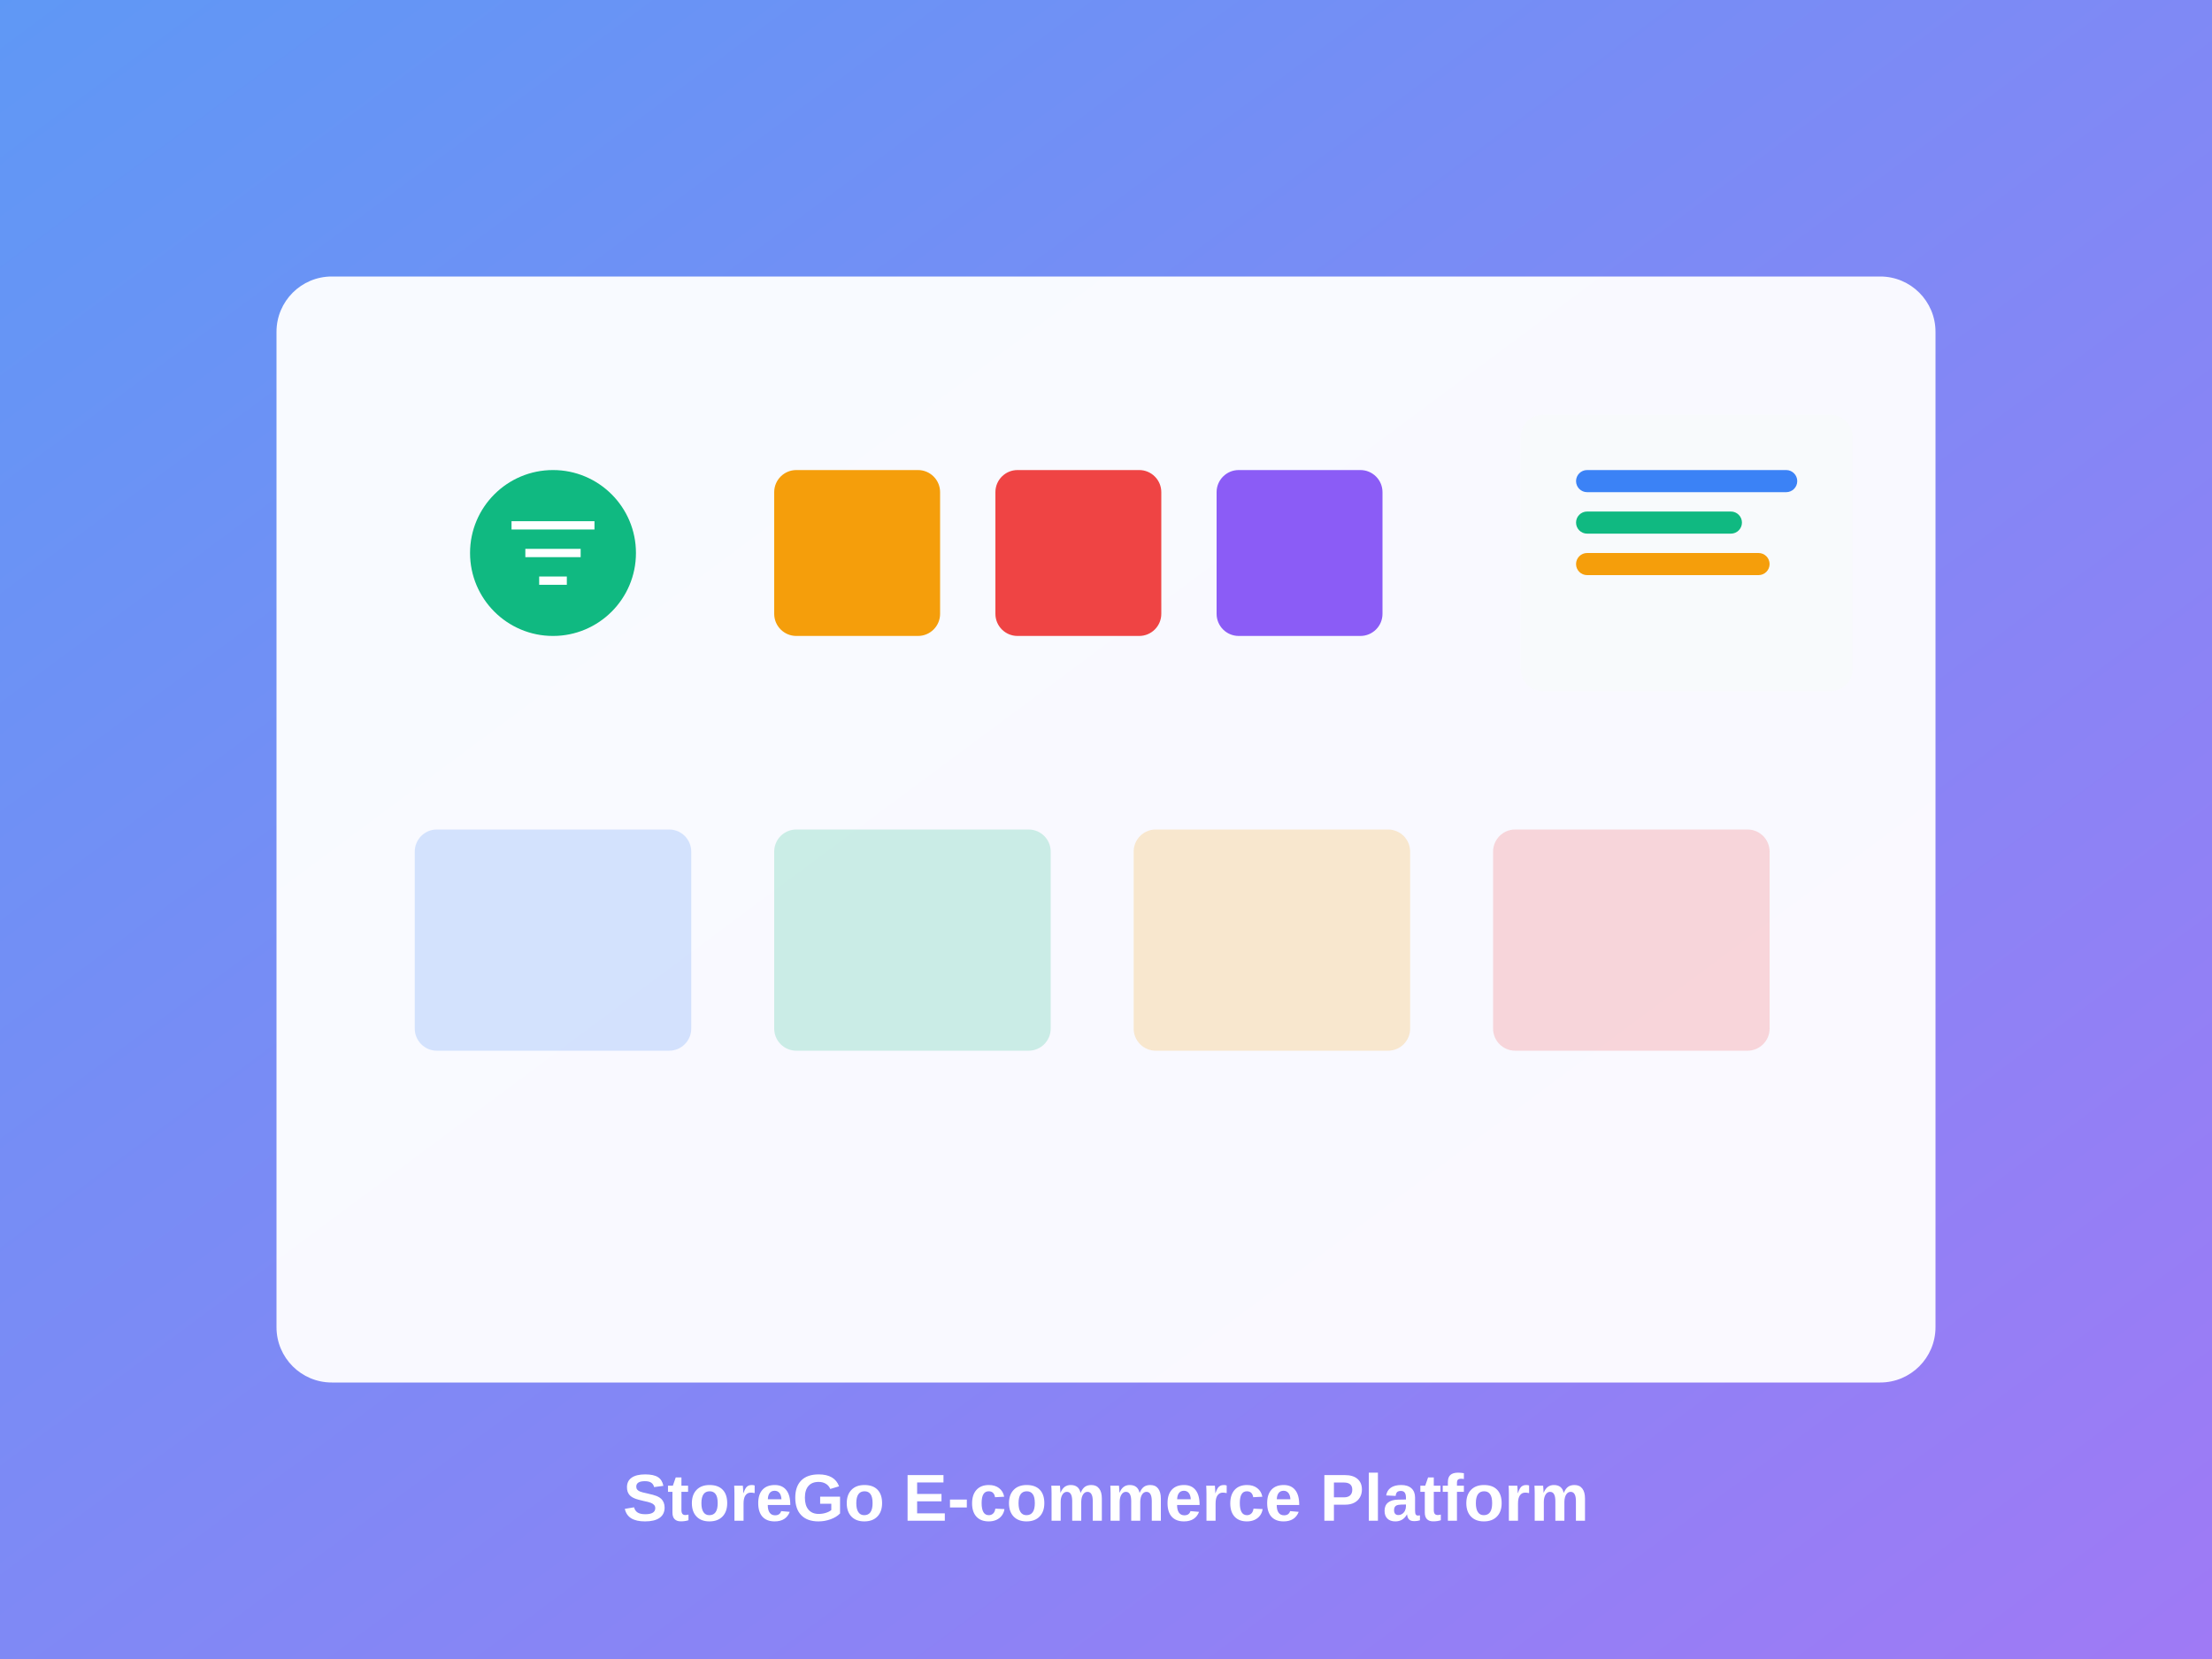
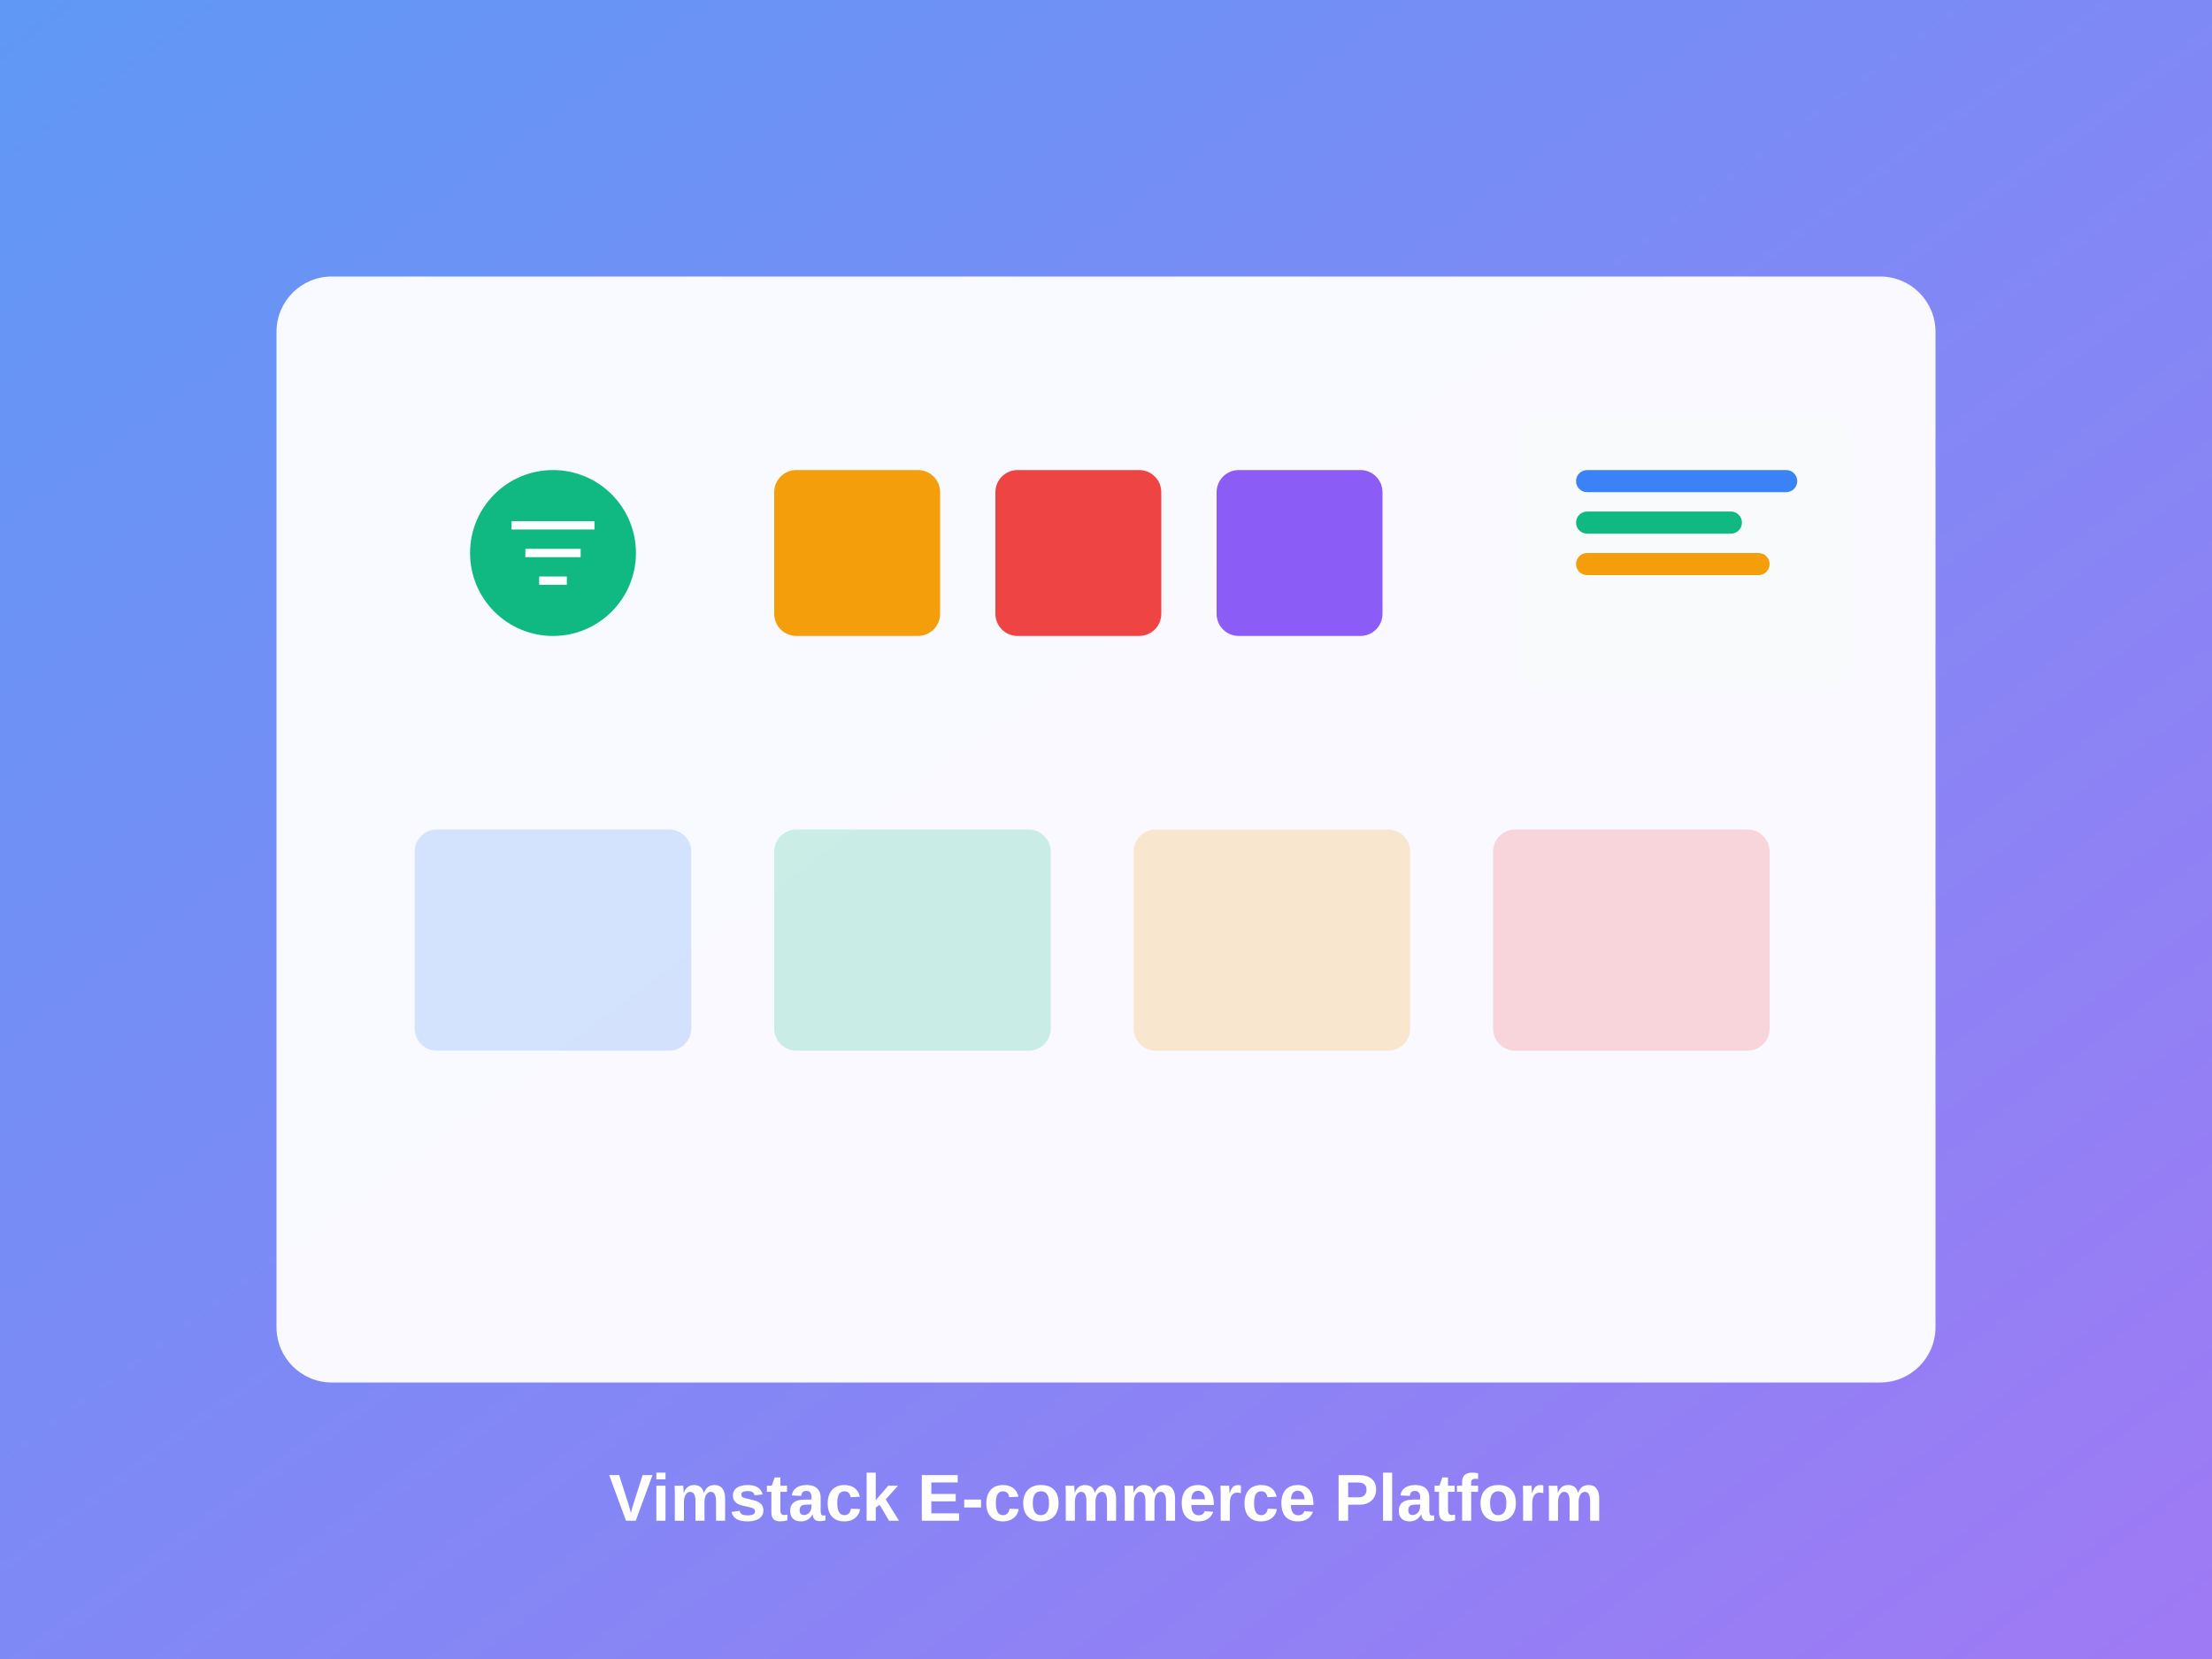
<svg xmlns="http://www.w3.org/2000/svg" width="800" height="600" viewBox="0 0 800 600">
  <defs>
    <linearGradient id="heroBg" x1="0%" y1="0%" x2="100%" y2="100%">
      <stop offset="0%" style="stop-color:#3b82f6;stop-opacity:0.8" />
      <stop offset="100%" style="stop-color:#8b5cf6;stop-opacity:0.8" />
    </linearGradient>
  </defs>
  <rect width="800" height="600" fill="url(#heroBg)" />
  <rect x="100" y="100" width="600" height="400" rx="20" fill="#ffffff" opacity="0.95" />
  <circle cx="200" cy="200" r="30" fill="#10b981" />
  <path d="M185 190 L215 190 M190 200 L210 200 M195 210 L205 210" stroke="#ffffff" stroke-width="3" />
  <rect x="280" y="170" width="60" height="60" rx="8" fill="#f59e0b" />
  <rect x="360" y="170" width="60" height="60" rx="8" fill="#ef4444" />
  <rect x="440" y="170" width="60" height="60" rx="8" fill="#8b5cf6" />
  <rect x="150" y="300" width="100" height="80" rx="8" fill="#3b82f6" opacity="0.2" />
  <rect x="280" y="300" width="100" height="80" rx="8" fill="#10b981" opacity="0.2" />
  <rect x="410" y="300" width="100" height="80" rx="8" fill="#f59e0b" opacity="0.2" />
  <rect x="540" y="300" width="100" height="80" rx="8" fill="#ef4444" opacity="0.2" />
  <rect x="550" y="150" width="120" height="100" rx="8" fill="#f8fafc" />
  <rect x="570" y="170" width="80" height="8" rx="4" fill="#3b82f6" />
  <rect x="570" y="185" width="60" height="8" rx="4" fill="#10b981" />
  <rect x="570" y="200" width="70" height="8" rx="4" fill="#f59e0b" />
-   <text x="400" y="550" font-family="Arial, sans-serif" font-size="24" fill="#ffffff" text-anchor="middle" font-weight="bold">StoreGo E-commerce Platform</text>
+   <text x="400" y="550" font-family="Arial, sans-serif" font-size="24" fill="#ffffff" text-anchor="middle" font-weight="bold">Vimstack E-commerce Platform</text>
</svg>
